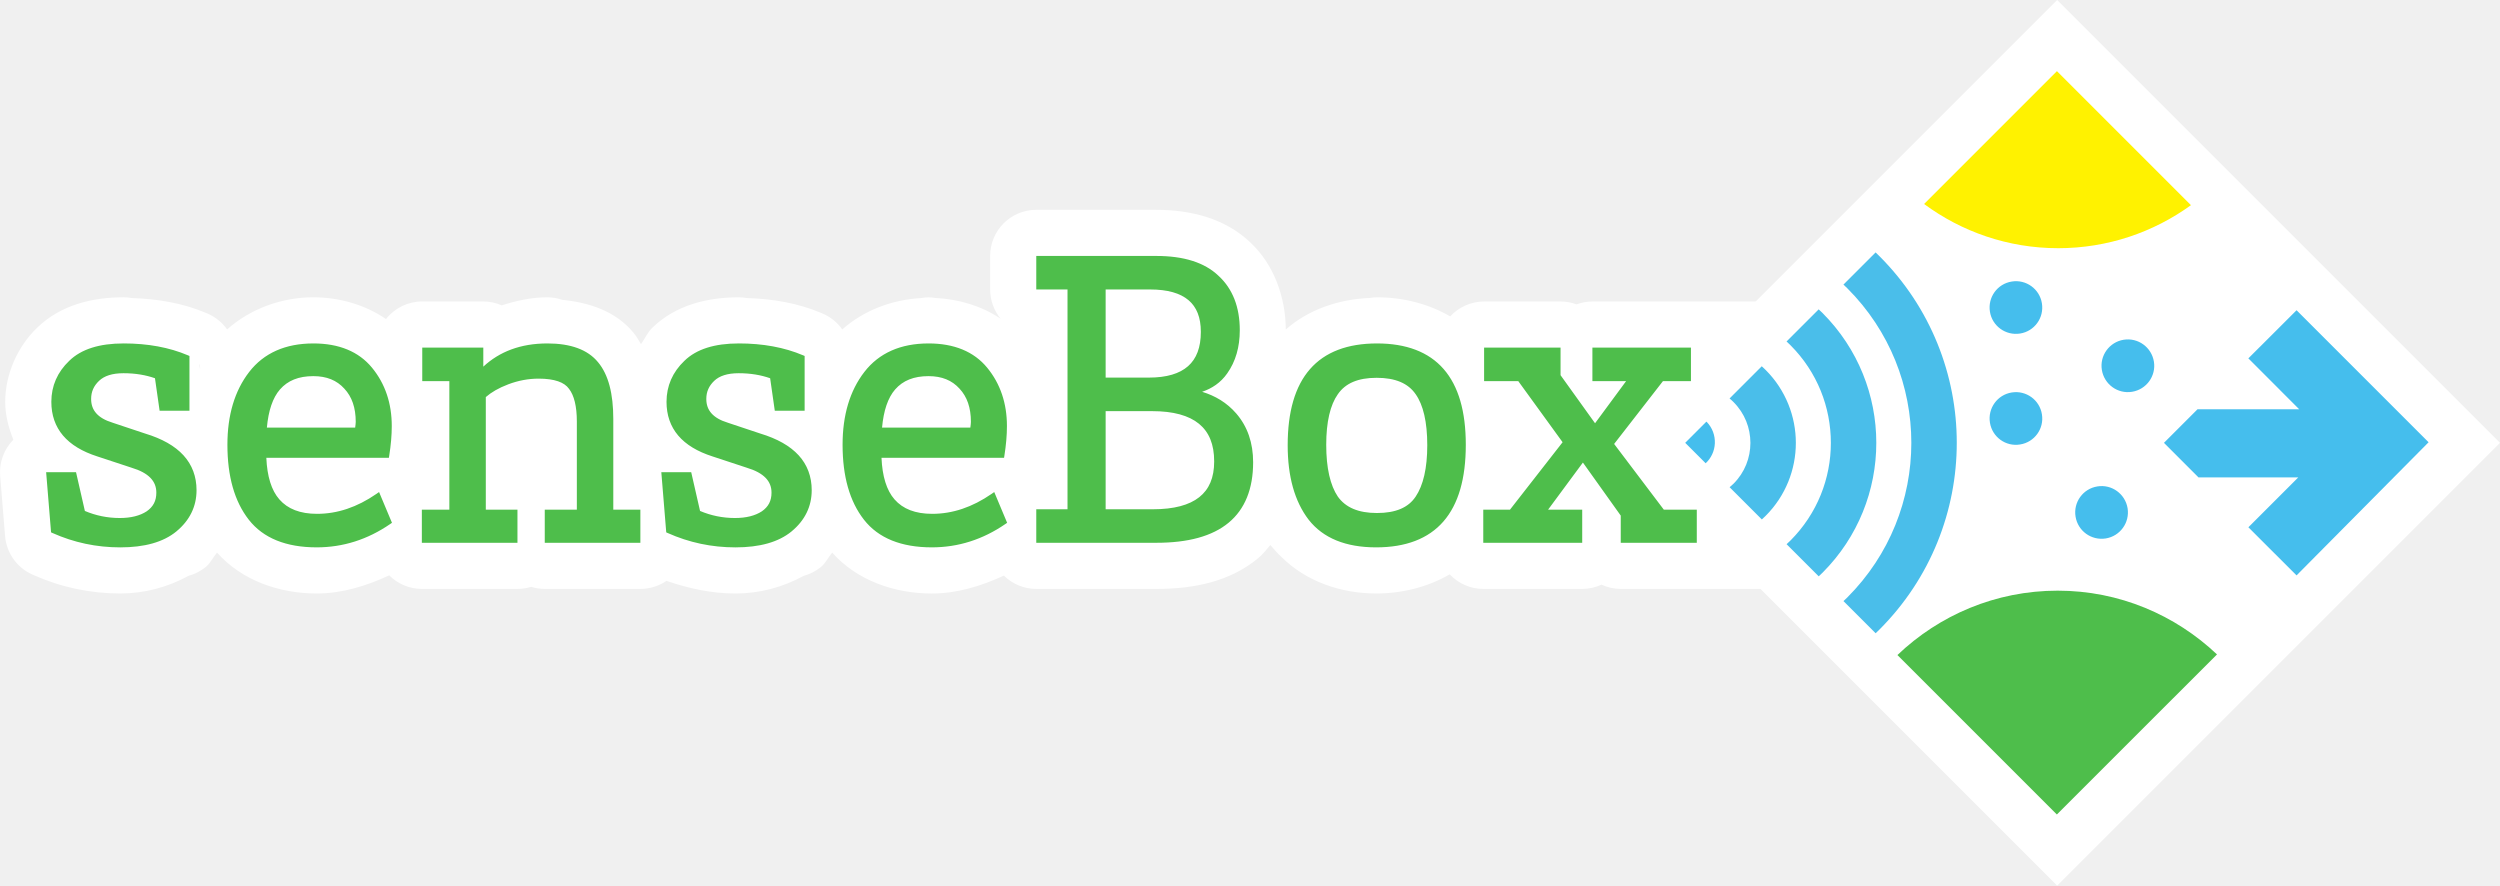
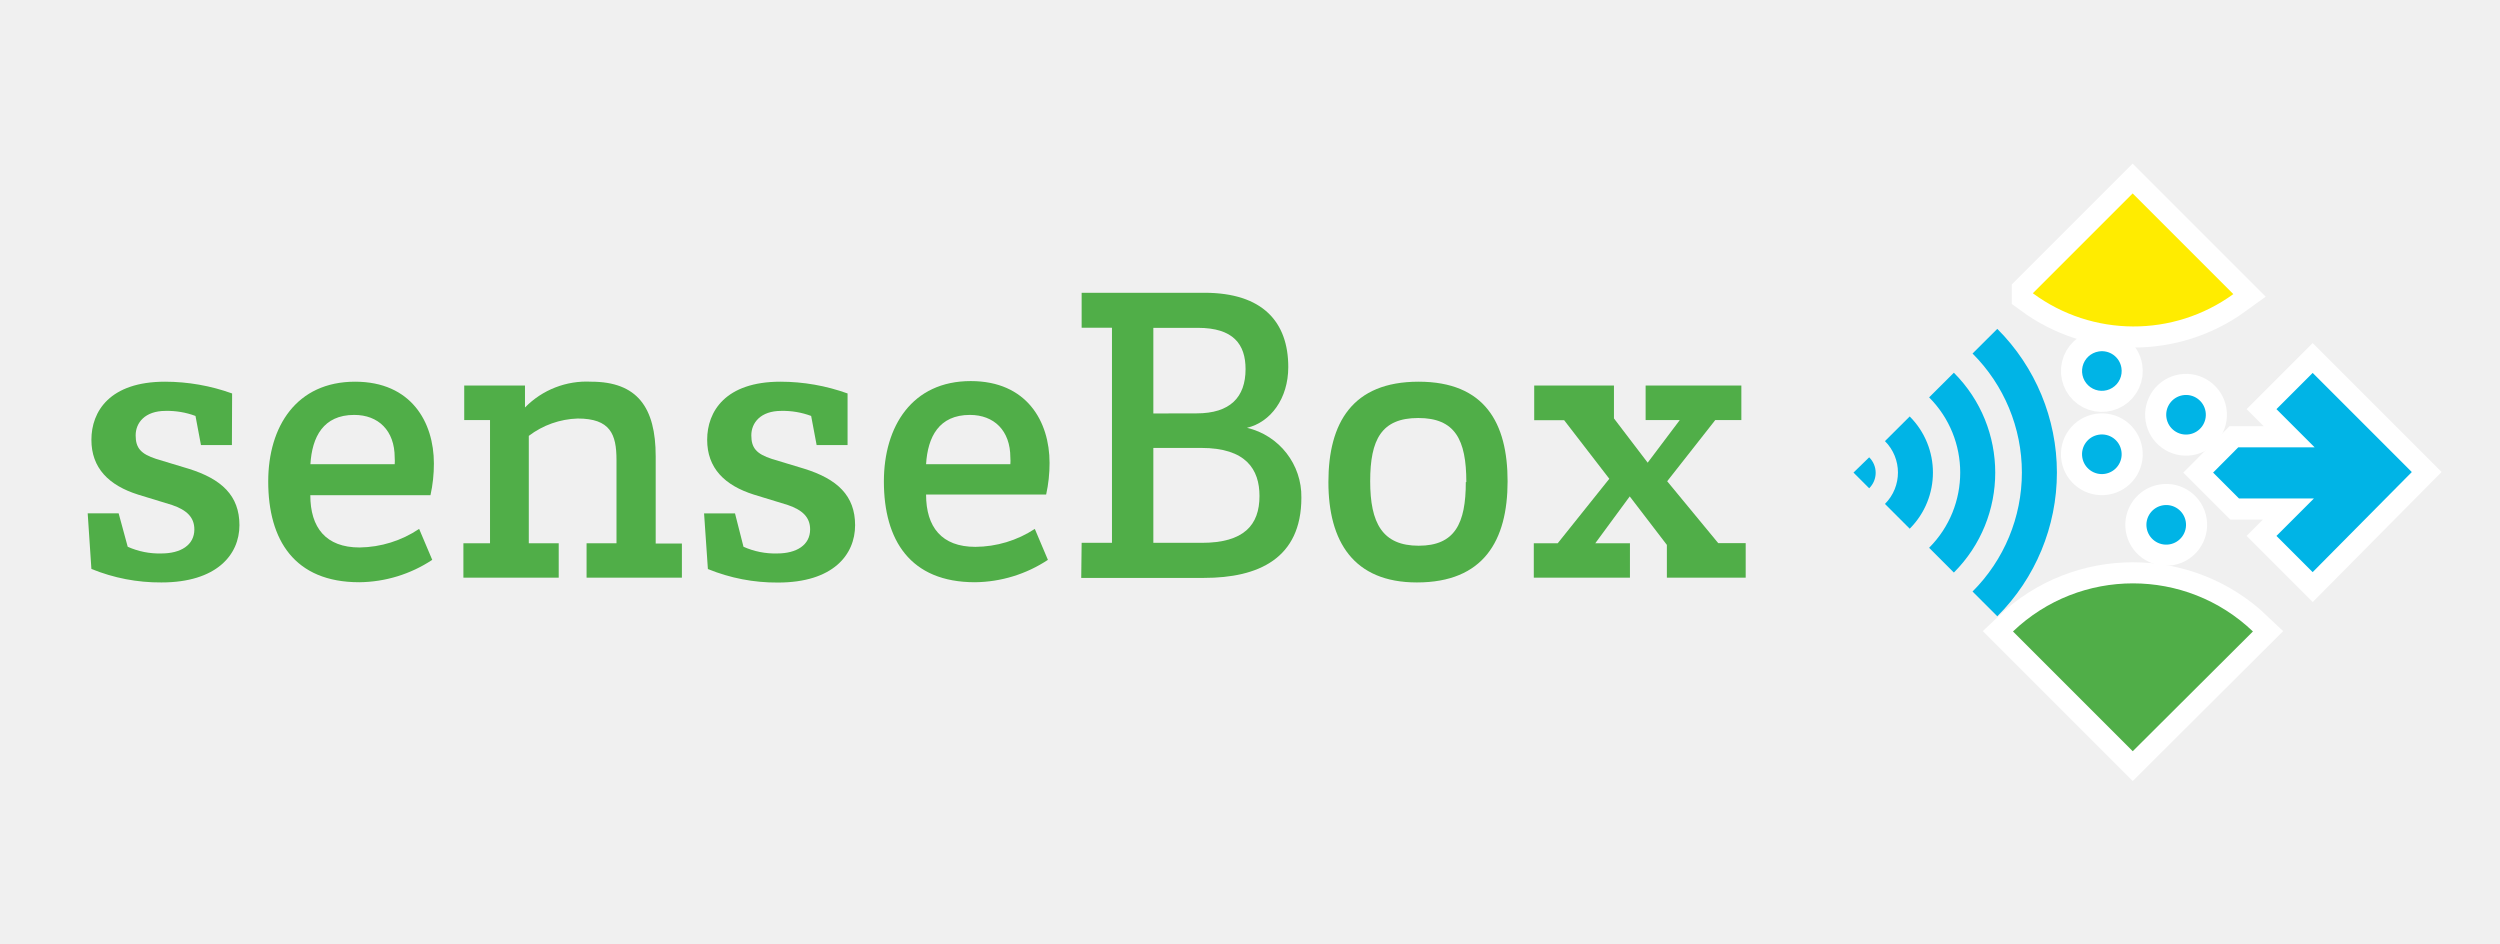
- <svg xmlns="http://www.w3.org/2000/svg" width="90mm" height="31.883mm" viewBox="0 0 318.898 112.972" id="svg2" version="1.1">
-   <defs id="defs4">
-     <clipPath id="clipPath3372" clipPathUnits="userSpaceOnUse">
-       <path id="path3374" d="M 1776.56,314.355 1577.99,115.773 1379.41,314.355 1577.99,512.93 1776.56,314.355" />
-     </clipPath>
+ <svg xmlns="http://www.w3.org/2000/svg" id="Ebene_1" data-name="Ebene 1" viewBox="0 0 242.34 91.5">
+   <defs>
+     <style>.cls-1{fill:#50ae48;}.cls-2{fill:#636362;}.cls-2,.cls-3,.cls-4{stroke:#fff;stroke-miterlimit:10;stroke-width:4.09px;}.cls-3,.cls-5{fill:#00b4e6;}.cls-4,.cls-6{fill:#ffec00;}</style>
  </defs>
-   <g id="layer1" transform="translate(94.99836,-918.4844)">
-     <g id="g4366" transform="matrix(1.062771,0,0,1.062771,5.963158,-64.7457)">
-       <rect transform="matrix(0.7071068,-0.7071068,-0.7071068,-0.7071068,0,0)" y="-836.769" x="-621.93" height="75.165" width="75.165" id="rect4526" style="fill:#ffffff;fill-opacity:1;stroke:none;stroke-width:10.63;stroke-linecap:round;stroke-linejoin:round;stroke-miterlimit:4;stroke-dasharray:none;stroke-opacity:1" />
-       <path d="m 171.098,1003.705 c -4.994,-4.728 -11.712,-7.653 -19.119,-7.653 -7.472,-1.9e-4 -14.239,2.954 -19.238,7.727 l 19.137,19.138 19.219,-19.212" style="fill:#4ebe4b;fill-opacity:1;fill-rule:nonzero;stroke:none" id="path3354" />
-       <path d="m 152.03,954.947 c -6.023,-1.6e-4 -11.588,-1.981 -16.09,-5.305 l 15.946,-15.946 16.086,16.087 c -4.48,3.242 -9.982,5.165 -15.942,5.165" style="fill:#fff200;fill-opacity:1;fill-rule:nonzero;stroke:none" id="path3356" />
-       <path d="m 150.082,961.563 c 0.281,1.737 -0.894,3.355 -2.619,3.627 -1.725,0.275 -3.347,-0.901 -3.619,-2.616 -0.281,-1.731 0.894,-3.354 2.619,-3.625 1.723,-0.283 3.347,0.895 3.619,2.614" style="fill:#45beed;fill-opacity:1;fill-rule:nonzero;stroke:none" id="path3358" />
-       <path d="m 160.368,986.162 c 0.272,1.722 -0.894,3.345 -2.628,3.624 -1.728,0.269 -3.343,-0.9 -3.619,-2.622 -0.281,-1.731 0.894,-3.348 2.619,-3.624 1.725,-0.283 3.343,0.896 3.628,2.622" style="fill:#45beed;fill-opacity:1;fill-rule:nonzero;stroke:none" id="path3362" />
-       <path d="m 163.526,968.563 c 0.276,1.716 -0.894,3.34 -2.624,3.619 -1.723,0.282 -3.343,-0.895 -3.624,-2.622 -0.281,-1.724 0.901,-3.348 2.619,-3.624 1.73,-0.278 3.347,0.9 3.628,2.628" style="fill:#45beed;fill-opacity:1;fill-rule:nonzero;stroke:none" id="path3364" />
-       <path d="m 180.646,994.22 -5.781,-5.776 5.985,-5.985 -11.974,-3.1e-4 -4.145,-4.149 4.028,-4.031 12.201,3e-4 -6.1,-6.108 5.787,-5.777 15.846,15.846 -15.847,15.98" style="fill:#45beed;fill-opacity:1;fill-rule:nonzero;stroke:none" id="path3366" />
-       <g id="g4284">
-         <path style="color:#000000;font-style:normal;font-variant:normal;font-weight:normal;font-stretch:normal;font-size:medium;line-height:125%;font-family:'2EF157_1_0';-inkscape-font-specification:'2EF157_1_0';text-indent:0;text-align:start;text-decoration:none;text-decoration-line:none;text-decoration-style:solid;text-decoration-color:#000000;letter-spacing:0px;word-spacing:0px;text-transform:none;direction:ltr;block-progression:tb;writing-mode:lr-tb;baseline-shift:baseline;text-anchor:start;white-space:normal;clip-rule:nonzero;display:inline;overflow:visible;visibility:visible;opacity:1;isolation:auto;mix-blend-mode:normal;color-interpolation:sRGB;color-interpolation-filters:linearRGB;solid-color:#000000;solid-opacity:1;fill:#ffffff;fill-opacity:1;fill-rule:nonzero;stroke:none;stroke-width:8.858;stroke-linecap:round;stroke-linejoin:round;stroke-miterlimit:4;stroke-dasharray:none;stroke-dashoffset:0;stroke-opacity:1;color-rendering:auto;image-rendering:auto;shape-rendering:auto;text-rendering:auto;enable-background:accumulate" d="m 29.381,950.34 c -3.058,-7e-5 -5.538,2.479 -5.538,5.538 l 0,4.024 c 0.001,1.282 0.448,2.524 1.262,3.514 -2.299,-1.556 -5.065,-2.36 -7.845,-2.495 -0.269,-0.046 -0.541,-0.072 -0.813,-0.078 -0.311,0.005 -0.622,0.037 -0.928,0.095 -3.472,0.195 -6.845,1.472 -9.423,3.76 -0.594,-0.843 -1.412,-1.504 -2.361,-1.907 l -0.188,-0.081 -0.003,0 c -2.764,-1.172 -5.794,-1.686 -8.946,-1.782 -0.309,-0.055 -0.622,-0.084 -0.935,-0.086 -3.735,0 -7.538,0.916 -10.345,3.631 -0.581,0.555 -0.916,1.324 -1.382,1.992 -0.28,-0.45 -0.52,-0.916 -0.872,-1.341 -2.174,-2.654 -5.382,-3.657 -8.575,-3.978 -0.576,-0.2 -1.18,-0.303 -1.79,-0.305 -1.91,0 -3.735,0.409 -5.479,0.967 -0.697,-0.306 -1.449,-0.466 -2.21,-0.469 l -7.328,0 c -1.697,-6.4e-4 -3.301,0.777 -4.351,2.11 -2.534,-1.736 -5.651,-2.608 -8.722,-2.608 -3.784,0 -7.542,1.363 -10.35,3.855 -0.594,-0.843 -1.412,-1.504 -2.361,-1.907 l -0.188,-0.081 -0.003,0 c -2.751,-1.167 -5.767,-1.677 -8.902,-1.778 -0.323,-0.059 -0.651,-0.089 -0.979,-0.09 -3.735,0 -7.538,0.916 -10.345,3.631 -2.371,2.265 -3.855,5.609 -3.855,8.92 0,1.531 0.384,3.07 0.979,4.542 -1.137,1.148 -1.716,2.736 -1.585,4.346 l 0.591,7.223 c 0.164,2.005 1.403,3.763 3.235,4.593 l 0.169,0.076 0.022,0.01 c 3.271,1.463 6.802,2.21 10.392,2.21 2.915,0 5.694,-0.749 8.209,-2.124 0.752,-0.204 1.453,-0.564 2.056,-1.057 l 0.01,-0.007 c 0.556,-0.459 0.875,-1.16 1.345,-1.724 2.965,3.343 7.452,4.913 11.962,4.913 3.043,0 5.949,-0.899 8.705,-2.18 1.038,1.043 2.448,1.63 3.919,1.631 l 0.313,0 11.163,0 c 0.558,-4.2e-4 1.113,-0.085 1.646,-0.252 0.528,0.165 1.078,0.25 1.631,0.252 l 11.476,0 c 1.117,7e-5 2.209,-0.338 3.13,-0.969 2.667,0.92 5.432,1.519 8.272,1.519 2.915,0 5.694,-0.749 8.209,-2.124 0.752,-0.204 1.453,-0.564 2.056,-1.057 l 0.01,-0.007 c 0.556,-0.459 0.875,-1.16 1.345,-1.724 2.965,3.343 7.452,4.913 11.962,4.913 3.02,0 5.905,-0.886 8.644,-2.149 1.036,1.024 2.433,1.598 3.89,1.599 l 0.313,0 14.101,0 c 4.572,0 8.851,-0.906 12.204,-3.68 0.566,-0.469 1.009,-1.04 1.475,-1.592 0.459,0.544 0.903,1.042 1.333,1.431 2.948,2.945 7.135,4.388 11.366,4.388 3.12,0 6.201,-0.772 8.829,-2.3 1.044,1.116 2.503,1.75 4.031,1.753 l 11.876,0 c 0.799,-0.003 1.588,-0.177 2.312,-0.513 0.725,0.336 1.514,0.511 2.312,0.513 l 9.127,5.6e-4 26.94,0 c 25.533,0 14.495,-32.24 1.115,-34.502 l -28.756,0 c -1.249,0 -11.828,-1.1e-4 -11.828,-1.1e-4 -0.651,0.003 -1.297,0.12 -1.907,0.347 -0.613,-0.228 -1.262,-0.345 -1.917,-0.347 l -9.176,0 c -1.548,0.003 -3.024,0.652 -4.07,1.792 -2.617,-1.525 -5.684,-2.293 -8.79,-2.293 -0.303,0.003 -0.605,0.029 -0.903,0.081 -3.713,0.164 -7.301,1.373 -10.04,3.782 -0.021,-3.85 -1.405,-7.803 -4.288,-10.477 -3.016,-2.86 -7.108,-3.885 -11.246,-3.885 l -14.413,0 z m -48.675,14.386 0.352,0.388 c -0.004,-0.005 -0.006,-0.01 -0.01,-0.015 -0.108,-0.13 -0.222,-0.254 -0.342,-0.374 z m -2.986,3.79 0.1,0.12 c -0.026,-0.036 -0.06,-0.052 -0.085,-0.088 -0.008,-0.01 -0.007,-0.021 -0.015,-0.032 z m -48.839,0.405 0.081,0 0.066,0.461 c -0.005,0.011 -0.012,0.021 -0.017,0.032 -0.036,-0.166 -0.079,-0.331 -0.129,-0.493 z" id="path4366-1" />
-         <path style="font-style:normal;font-variant:normal;font-weight:normal;font-stretch:normal;font-size:medium;line-height:125%;font-family:'2EF157_1_0';-inkscape-font-specification:'2EF157_1_0';letter-spacing:0px;word-spacing:0px;fill:#4ebe4b;fill-opacity:1;stroke:none;stroke-width:0.5;stroke-linecap:butt;stroke-linejoin:miter;stroke-miterlimit:4;stroke-dasharray:none;stroke-opacity:1" d="m 29.38,955.877 0,4.024 3.75,0 0,26.38 -3.75,0 0,4.024 0.313,0 14.101,0 c 3.81,0 6.713,-0.786 8.675,-2.41 1.962,-1.624 2.94,-4.074 2.94,-7.254 0,-2.327 -0.675,-4.296 -2.027,-5.855 -1.142,-1.318 -2.544,-2.13 -4.097,-2.603 1.178,-0.402 2.224,-1.081 3.015,-2.212 1.008,-1.425 1.507,-3.163 1.507,-5.181 0,-2.763 -0.849,-4.966 -2.552,-6.529 -1.676,-1.604 -4.181,-2.383 -7.462,-2.383 l -14.413,0 z m 8.326,4.024 5.338,0 c 2.09,0 3.612,0.443 4.6,1.277 0.988,0.834 1.489,2.073 1.489,3.812 0,1.875 -0.519,3.218 -1.533,4.117 -1.014,0.898 -2.568,1.372 -4.705,1.372 l -5.189,0 0,-10.577 z m -117.88,6.478 c -2.881,0 -5.07,0.678 -6.514,2.085 -1.42,1.351 -2.149,3.016 -2.149,4.927 0,1.578 0.467,2.94 1.399,4.039 0.931,1.098 2.313,1.929 4.117,2.508 l 4.104,1.353 0.005,0.003 c 1.033,0.307 1.784,0.719 2.266,1.216 0.482,0.497 0.711,1.07 0.711,1.782 0,0.98 -0.37,1.689 -1.162,2.239 -0.802,0.523 -1.869,0.801 -3.225,0.801 -1.513,0 -2.899,-0.301 -4.19,-0.847 l -1.062,-4.654 -3.587,0 0.591,7.223 0.168,0.076 c 2.573,1.151 5.288,1.726 8.131,1.726 2.912,0 5.173,-0.624 6.749,-1.919 l 0,-0.003 c 1.592,-1.315 2.412,-2.987 2.412,-4.94 0,-1.633 -0.525,-3.049 -1.568,-4.188 -1.041,-1.137 -2.581,-1.999 -4.595,-2.61 l -0.01,-0.003 -3.895,-1.299 -0.005,-0.003 c -0.896,-0.272 -1.542,-0.652 -1.958,-1.121 -0.417,-0.469 -0.62,-1.028 -0.62,-1.731 0,-0.855 0.305,-1.557 0.952,-2.173 0.625,-0.595 1.584,-0.913 2.935,-0.913 1.44,0 2.683,0.22 3.775,0.603 l 0.557,3.897 3.582,0 0,-6.571 -0.19,-0.081 c -2.245,-0.953 -4.822,-1.424 -7.723,-1.424 z m 22.784,0 c -3.337,0 -5.939,1.144 -7.699,3.421 -1.749,2.264 -2.615,5.19 -2.615,8.741 0,3.78 0.845,6.792 2.566,8.995 1.734,2.22 4.486,3.318 8.148,3.318 3.162,0 6.113,-0.937 8.827,-2.803 l 0.21,-0.144 -1.548,-3.692 -0.315,0.22 c -2.325,1.604 -4.693,2.395 -7.125,2.395 -2.039,0 -3.518,-0.582 -4.527,-1.731 -0.957,-1.091 -1.47,-2.774 -1.565,-4.996 l 14.711,0 0.042,-0.264 c 0.202,-1.28 0.303,-2.461 0.303,-3.548 0,-2.727 -0.791,-5.077 -2.371,-7 -1.597,-1.944 -3.977,-2.913 -7.042,-2.913 z m 28.089,0 c -3.228,0 -5.762,0.994 -7.689,2.786 l 0,-2.288 -7.328,0 0,4.026 3.252,0 0,15.427 -3.301,0 0,3.975 0.313,0 11.163,0 0,-3.975 -3.799,0 0,-13.515 c 0.656,-0.571 1.534,-1.091 2.698,-1.531 1.2,-0.454 2.412,-0.681 3.641,-0.681 1.919,0 3.097,0.443 3.643,1.218 l 0.005,0.005 0.005,0.005 c 0.601,0.781 0.935,2.079 0.935,3.909 l 0,10.59 -3.851,0 0,3.975 11.476,0 0,-3.975 -3.25,0 0,-10.888 c 0,-3.039 -0.586,-5.316 -1.822,-6.8 l -0.003,-0.003 c -1.242,-1.524 -3.303,-2.261 -6.09,-2.261 z m 22.964,0 c -2.881,0 -5.07,0.678 -6.514,2.085 -1.42,1.351 -2.149,3.016 -2.149,4.927 0,1.578 0.467,2.94 1.399,4.039 0.931,1.098 2.313,1.929 4.117,2.508 l 4.104,1.353 0.005,0.003 c 1.033,0.307 1.784,0.719 2.266,1.216 0.482,0.497 0.711,1.07 0.711,1.782 0,0.98 -0.37,1.689 -1.162,2.239 -0.802,0.523 -1.869,0.801 -3.225,0.801 -1.513,0 -2.899,-0.301 -4.19,-0.847 l -1.062,-4.654 -3.587,0 0.591,7.223 0.168,0.076 c 2.573,1.151 5.288,1.726 8.131,1.726 2.912,0 5.173,-0.624 6.749,-1.919 l 0,-0.003 c 1.592,-1.315 2.412,-2.987 2.412,-4.94 0,-1.633 -0.525,-3.049 -1.568,-4.188 -1.041,-1.137 -2.581,-1.999 -4.595,-2.61 l -0.01,-0.003 -3.895,-1.299 -0.005,-0.003 c -0.896,-0.272 -1.542,-0.652 -1.958,-1.121 -0.417,-0.469 -0.62,-1.028 -0.62,-1.731 0,-0.855 0.305,-1.557 0.952,-2.173 0.625,-0.595 1.584,-0.913 2.935,-0.913 1.44,0 2.683,0.22 3.775,0.603 l 0.557,3.897 3.582,0 0,-6.571 -0.19,-0.081 c -2.245,-0.953 -4.822,-1.424 -7.723,-1.424 z m 22.783,0 c -3.337,0 -5.939,1.144 -7.699,3.421 -1.749,2.264 -2.615,5.19 -2.615,8.741 0,3.78 0.845,6.792 2.566,8.995 1.734,2.22 4.486,3.318 8.148,3.318 3.162,0 6.113,-0.937 8.827,-2.803 l 0.21,-0.144 -1.548,-3.692 -0.315,0.22 c -2.325,1.604 -4.693,2.395 -7.125,2.395 -2.039,0 -3.518,-0.582 -4.527,-1.731 -0.957,-1.091 -1.47,-2.774 -1.565,-4.996 l 14.711,0 0.042,-0.264 c 0.202,-1.28 0.303,-2.461 0.303,-3.548 0,-2.727 -0.791,-5.077 -2.371,-7 -1.597,-1.944 -3.977,-2.913 -7.042,-2.913 z m 53.825,0 c -3.527,0 -6.234,1.02 -8.036,3.081 -1.801,2.061 -2.679,5.119 -2.679,9.132 0,3.746 0.828,6.739 2.515,8.942 l 0.003,0.003 c 1.733,2.219 4.467,3.318 8.097,3.318 3.544,0 6.265,-1.028 8.075,-3.106 1.81,-2.078 2.688,-5.162 2.688,-9.208 0,-3.996 -0.871,-7.04 -2.664,-9.093 -1.793,-2.053 -4.489,-3.069 -7.999,-3.069 z m 12.86,0.498 0,4.026 4.102,0 5.32,7.332 -6.314,8.094 -3.208,0 0,3.975 11.876,0 0,-3.975 -4.095,0 4.178,-5.655 4.542,6.368 0,3.262 9.127,0 0,-3.975 -3.958,0 -5.963,-7.887 5.86,-7.54 3.36,0 0,-4.026 -11.828,0 0,4.026 4.046,0 -3.728,5.057 -4.141,-5.77 0,-3.313 -9.176,0 z m -140.522,3.426 c 1.6,0 2.812,0.499 3.719,1.499 l 0.003,0 0,0.003 c 0.906,0.969 1.367,2.277 1.367,3.987 0,0.174 -0.035,0.433 -0.068,0.686 l -10.597,0 c 0.184,-2.032 0.7,-3.58 1.575,-4.581 0.929,-1.062 2.233,-1.594 4.002,-1.594 z m 73.837,0 c 1.6,0 2.812,0.499 3.719,1.499 l 0.003,0 0,0.003 c 0.906,0.969 1.367,2.277 1.367,3.987 0,0.174 -0.035,0.433 -0.068,0.686 l -10.597,0 c 0.184,-2.032 0.7,-3.58 1.575,-4.581 0.929,-1.062 2.233,-1.594 4.002,-1.594 z m 53.774,0.2 c 2.271,0 3.793,0.662 4.693,1.966 l 0.003,0.003 c 0.908,1.284 1.394,3.323 1.394,6.121 0,2.764 -0.483,4.82 -1.397,6.175 l -0.003,0.003 c -0.867,1.3 -2.368,1.961 -4.639,1.961 -2.235,0 -3.761,-0.662 -4.695,-1.968 -0.912,-1.354 -1.394,-3.426 -1.394,-6.221 0,-2.764 0.486,-4.785 1.394,-6.07 l 0.003,-0.003 c 0.901,-1.305 2.405,-1.966 4.642,-1.966 z m -32.514,4.002 5.587,0 c 2.541,0 4.403,0.523 5.616,1.516 1.213,0.994 1.824,2.466 1.824,4.52 0,1.951 -0.599,3.349 -1.795,4.295 -1.196,0.946 -3.036,1.446 -5.545,1.446 l -5.687,0 0,-11.776 z" id="path4366" />
-       </g>
-       <path d="m 150.083,974.885 c 0.285,1.727 -0.894,3.351 -2.619,3.62 -1.725,0.286 -3.343,-0.893 -3.619,-2.613 -0.281,-1.731 0.894,-3.355 2.615,-3.627 1.728,-0.282 3.352,0.894 3.624,2.62" style="fill:#45beed;fill-opacity:1;fill-rule:nonzero;stroke:none" id="path3360" />
-       <g transform="matrix(0.2246617,5.6520006e-6,-5.6520006e-6,-0.2246617,-202.6298,1048.922)" clip-path="url(#clipPath3372)" id="g3370">
-         <path id="path3376" style="fill:#4abeea;fill-opacity:1;fill-rule:nonzero;stroke:none" d="m 1413.79,344.719 -8.58,-8.582 c 6.05,-6.059 9.02,-13.887 9.04,-21.824 -0.02,-7.938 -2.99,-15.758 -9.02,-21.797 -6.06,-6.043 -13.89,-9.02 -21.82,-9.036 -7.95,0.016 -15.78,2.993 -21.84,9.047 -6.04,6.047 -9.02,13.871 -9.03,21.805 0.01,7.934 2.99,15.754 9.03,21.805 l 0.31,0.304 -0.32,-0.308 c 6.07,6.047 13.9,9.027 21.84,9.039 7.94,-0.016 15.76,-2.984 21.8,-9.031 l 0.01,-0.004 8.58,8.582 8.58,8.574 c -10.72,10.75 -24.9,16.164 -38.97,16.148 -14.07,0.016 -28.25,-5.406 -38.99,-16.136 l 0.32,0.316 -0.32,-0.324 c -10.74,-10.727 -16.15,-24.902 -16.14,-38.965 -0.01,-14.062 5.4,-28.238 16.14,-38.969 10.74,-10.746 24.93,-16.168 39,-16.152 14.07,-0.012 28.24,5.406 38.98,16.141 10.73,10.722 16.14,24.894 16.13,38.961 0.01,14.062 -5.4,28.246 -16.15,38.984 l 0.32,-0.317 -0.32,0.313 -8.58,-8.574" />
-         <path id="path3378" style="fill:#4abeea;fill-opacity:1;fill-rule:nonzero;stroke:none" d="m 1444.18,375.129 -8.58,-8.582 c 14.45,-14.457 21.62,-33.277 21.63,-52.215 -0.01,-18.937 -7.19,-37.762 -21.63,-52.215 -14.44,-14.429 -33.28,-21.609 -52.22,-21.625 -18.93,0.016 -37.75,7.18 -52.2,21.625 -14.45,14.453 -21.61,33.266 -21.63,52.188 0.02,18.937 7.2,37.761 21.65,52.215 14.46,14.453 33.28,21.632 52.22,21.648 18.92,-0.016 37.72,-7.18 52.18,-21.621 l 8.58,8.582 8.58,8.582 c -19.13,19.129 -44.29,28.738 -69.34,28.727 -25.08,0.011 -50.26,-9.618 -69.38,-28.754 -19.14,-19.121 -28.77,-44.305 -28.76,-69.379 -0.01,-25.055 9.6,-50.223 28.74,-69.352 19.13,-19.137 44.3,-28.742 69.36,-28.73 25.08,-0.012 50.26,9.605 69.38,28.73 19.13,19.129 28.76,44.309 28.74,69.379 0.02,25.066 -9.6,50.246 -28.74,69.379 l -8.58,-8.582" />
-         <path id="path3380" style="fill:#4abeea;fill-opacity:1;fill-rule:nonzero;stroke:none" d="m 1474.57,405.523 -8.58,-8.582 c 22.85,-22.851 34.22,-52.664 34.23,-82.589 -0.01,-29.942 -11.4,-59.778 -34.23,-82.625 -22.84,-22.832 -52.67,-34.207 -82.61,-34.219 -29.92,0.012 -59.74,11.375 -82.59,34.219 -22.84,22.839 -34.2,52.644 -34.22,82.566 0.02,29.945 11.4,59.781 34.24,82.637 22.84,22.832 52.67,34.211 82.61,34.222 29.92,-0.011 59.73,-11.371 82.57,-34.211 l 0,0 8.58,8.582 8.58,8.579 c -27.51,27.535 -63.68,41.336 -99.73,41.324 -36.07,0.012 -72.25,-13.813 -99.77,-41.336 -27.54,-27.527 -41.36,-63.719 -41.35,-99.797 -0.01,-36.051 13.79,-72.219 41.33,-99.73 27.52,-27.536 63.7,-41.34 99.75,-41.329 36.07,-0.011 72.25,13.809 99.77,41.329 27.53,27.527 41.35,63.71 41.34,99.789 0.02,36.054 -13.79,72.23 -41.34,99.753 l 0.45,-0.449 -0.45,0.446 -8.58,-8.579" />
-         <path id="path3382" style="fill:#45beed;fill-opacity:1;fill-rule:nonzero;stroke:none" d="m 1395.06,317.23 c 1.37,-8.496 -4.38,-16.41 -12.83,-17.746 -8.44,-1.359 -16.37,4.414 -17.72,12.797 -1.37,8.465 4.4,16.41 12.83,17.735 8.44,1.375 16.37,-4.375 17.72,-12.786" />
-       </g>
-     </g>
-   </g>
+   <path class="cls-1" d="M22.48,43.14h-3l-.53-2.82a7.84,7.84,0,0,0-2.9-.49c-2,0-2.9,1.15-2.9,2.37s.49,1.8,2,2.29l3.11.94c3.23,1,4.95,2.62,4.95,5.48S21,56.46,15.65,56.46a17.62,17.62,0,0,1-6.79-1.31L8.5,49.76h3L12.38,53a7.47,7.47,0,0,0,3.27.65c1.88,0,3.19-.82,3.19-2.33,0-1.18-.74-1.88-2.17-2.37l-3.27-1c-2.86-.9-4.54-2.58-4.54-5.32S10.63,37,16,37a19.26,19.26,0,0,1,6.5,1.14Z" />
+   <path class="cls-1" d="M40.63,51.27l1.27,3a13.06,13.06,0,0,1-7.07,2.17c-6.29,0-8.83-4.09-8.83-9.77C26,41.34,28.74,37,34.42,37c5.44,0,7.64,3.92,7.64,7.93A14.11,14.11,0,0,1,41.73,48H30.08c0,3.15,1.51,5.07,4.78,5.07A10.62,10.62,0,0,0,40.63,51.27ZM38.26,45a4,4,0,0,0,0-.65c0-2.62-1.59-4.13-3.92-4.13-3,0-4.09,2.13-4.25,4.78Z" />
+   <path class="cls-1" d="M44.92,52.66H47.5V40.72H45V37.37h5.89V39.5A8.35,8.35,0,0,1,57.31,37c4.46,0,6.25,2.49,6.25,7.23v8.46H66.1V56H56.86V52.66h2.9V44.57c0-2.49-.61-4-3.76-4a8.26,8.26,0,0,0-4.74,1.68V52.66h2.9V56H44.92Z" />
+   <path class="cls-1" d="M82.16,43.14h-3l-.53-2.82a7.84,7.84,0,0,0-2.9-.49c-2,0-2.9,1.15-2.9,2.37s.49,1.8,2,2.29l3.11.94c3.23,1,4.95,2.62,4.95,5.48s-2.13,5.56-7.48,5.56a17.62,17.62,0,0,1-6.79-1.31l-.37-5.39h3L72.07,53a7.48,7.48,0,0,0,3.27.65c1.88,0,3.19-.82,3.19-2.33,0-1.18-.74-1.88-2.17-2.37l-3.27-1c-2.86-.9-4.54-2.58-4.54-5.32S70.31,37,75.66,37a19.26,19.26,0,0,1,6.5,1.14Z" />
+   <path class="cls-1" d="M100.31,51.27l1.27,3a13.06,13.06,0,0,1-7.07,2.17c-6.29,0-8.83-4.09-8.83-9.77,0-5.35,2.74-9.73,8.42-9.73,5.44,0,7.64,3.92,7.64,7.93a14.11,14.11,0,0,1-.33,3.07H89.77c0,3.15,1.51,5.07,4.78,5.07A10.62,10.62,0,0,0,100.31,51.27ZM97.94,45a4,4,0,0,0,0-.65c0-2.62-1.59-4.13-3.92-4.13-3,0-4.09,2.13-4.25,4.78Z" />
+   <path class="cls-1" d="M104.85,52.62h2.94V31.77h-2.94V28.38h11.9c5.64,0,8.13,2.82,8.13,7.2,0,3.07-1.72,5.35-4,5.89a6.84,6.84,0,0,1,5.27,6.78c0,5.89-4.17,7.77-9.44,7.77h-11.9ZM116,40.07c3.23,0,4.74-1.55,4.74-4.29,0-2.41-1.19-4-4.62-4H111.8v8.3Zm.49,12.55c4.09,0,5.6-1.72,5.6-4.54,0-2.58-1.31-4.66-5.64-4.66H111.8v9.2Z" />
+   <path class="cls-1" d="M146.14,46.65c0,5.76-2.33,9.81-8.79,9.81-6.17,0-8.58-4-8.58-9.73S131.09,37,137.51,37,146.14,41,146.14,46.65Zm-4,.08c0-4.13-1.1-6.21-4.66-6.21s-4.66,2.08-4.66,6.13,1.18,6.25,4.7,6.25S142.09,50.74,142.09,46.73Z" />
+   <path class="cls-1" d="M154.64,52.66H158V56h-9.32V52.66H151l5-6.25-4.38-5.68h-2.9V37.37h7.73v3.19l3.27,4.29,3.11-4.13h-3.31V37.37h9.28v3.35h-2.53l-4.66,5.93,4.95,6h2.66V56h-7.64V52.82l-3.6-4.7Z" />
+   <path class="cls-2" d="M218.39,61.21a16.84,16.84,0,0,0-23.26,0l11.61,11.61Z" />
+   <path class="cls-3" d="M205.64,35.65a1.92,1.92,0,1,1-2.2-1.58,1.91,1.91,0,0,1,2.2,1.58" />
+   <path class="cls-3" d="M205.64,43.73a1.92,1.92,0,1,1-2.2-1.59,1.91,1.91,0,0,1,2.2,1.59" />
+   <path class="cls-3" d="M211.88,50.57a1.92,1.92,0,1,1-2.2-1.59,1.92,1.92,0,0,1,2.2,1.59" />
+   <path class="cls-3" d="M213.8,39.9a1.92,1.92,0,1,1-2.2-1.59,1.92,1.92,0,0,1,2.2,1.59" />
+   <path class="cls-4" d="M197.06,28.42l9.67-9.67,9.76,9.76a16.45,16.45,0,0,1-19.43-.08Z" />
+   <polygon class="cls-3" points="224.18 55.46 220.67 51.95 224.3 48.32 217.04 48.32 214.53 45.81 216.97 43.36 224.37 43.36 220.67 39.66 224.18 36.15 233.79 45.76 224.18 55.46" />
+   <path class="cls-1" d="M218.39,61.21a16.84,16.84,0,0,0-23.26,0l11.61,11.61Z" />
+   <path class="cls-5" d="M205.64,35.65a1.92,1.92,0,1,1-2.2-1.58,1.91,1.91,0,0,1,2.2,1.58" />
+   <path class="cls-5" d="M205.64,43.73a1.92,1.92,0,1,1-2.2-1.59,1.91,1.91,0,0,1,2.2,1.59" />
+   <path class="cls-5" d="M211.88,50.57a1.92,1.92,0,1,1-2.2-1.59,1.92,1.92,0,0,1,2.2,1.59" />
+   <path class="cls-5" d="M213.8,39.9a1.92,1.92,0,1,1-2.2-1.59,1.92,1.92,0,0,1,2.2,1.59" />
+   <path class="cls-6" d="M197.06,28.42l9.67-9.67,9.76,9.76a16.45,16.45,0,0,1-19.43-.08Z" />
+   <polygon class="cls-5" points="224.18 55.46 220.67 51.95 224.3 48.32 217.04 48.32 214.53 45.81 216.97 43.36 224.37 43.36 220.67 39.66 224.18 36.15 233.79 45.76 224.18 55.46" />
+   <path class="cls-5" d="M182.72,42.76h0a4.31,4.31,0,0,1,0,6.09l2.4,2.4a7.7,7.7,0,0,0,0-10.88h0Z" />
+   <path class="cls-5" d="M187,38.52a10.32,10.32,0,0,1,0,14.58l2.4,2.4a13.7,13.7,0,0,0,0-19.37Z" />
+   <path class="cls-5" d="M191.21,34.27h0a16.3,16.3,0,0,1,0,23.07l2.4,2.4a19.68,19.68,0,0,0,0-27.86h0Z" />
+   <path class="cls-5" d="M179.67,45.81l1.52,1.52a2.1,2.1,0,0,0,0-3Z" />
</svg>
